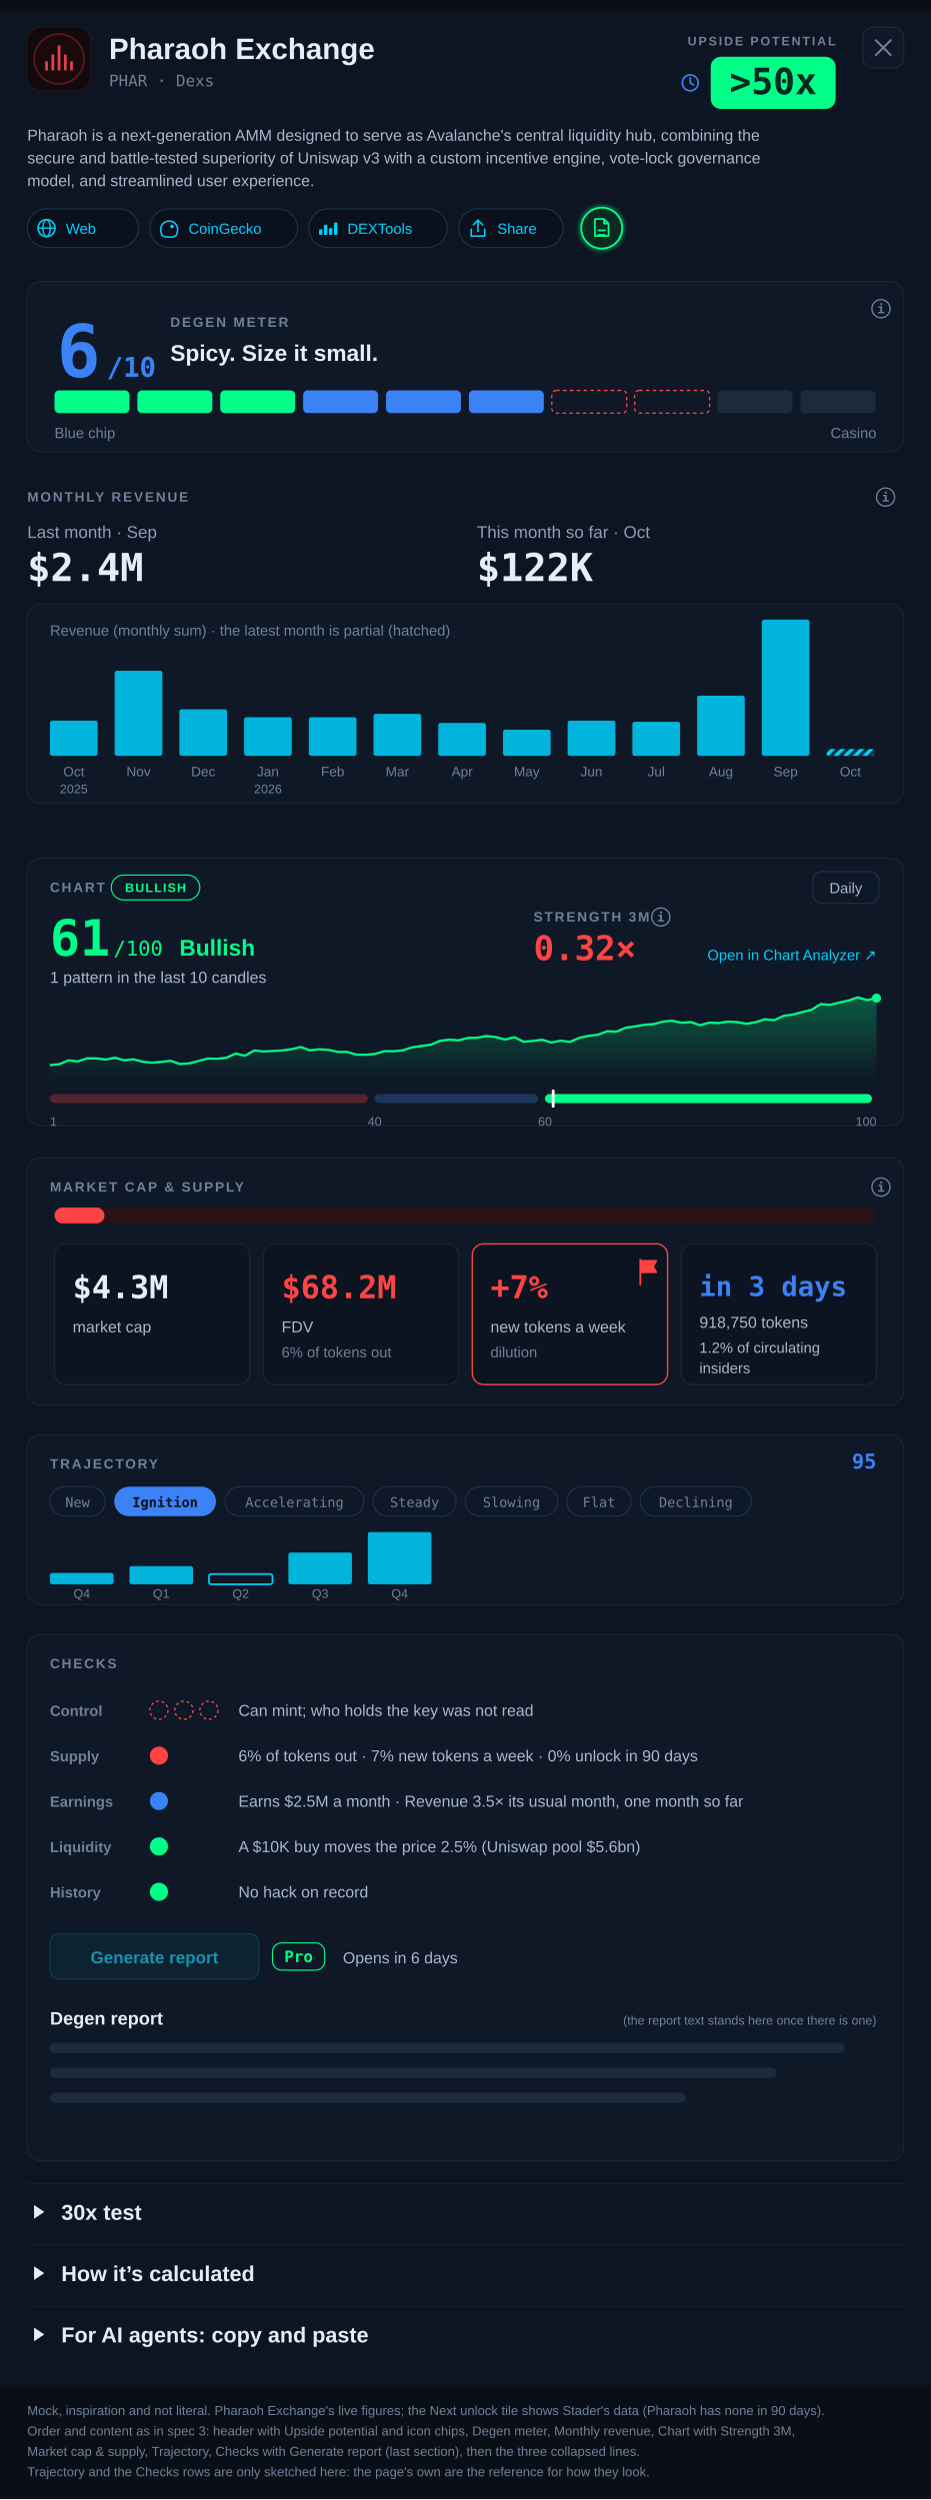
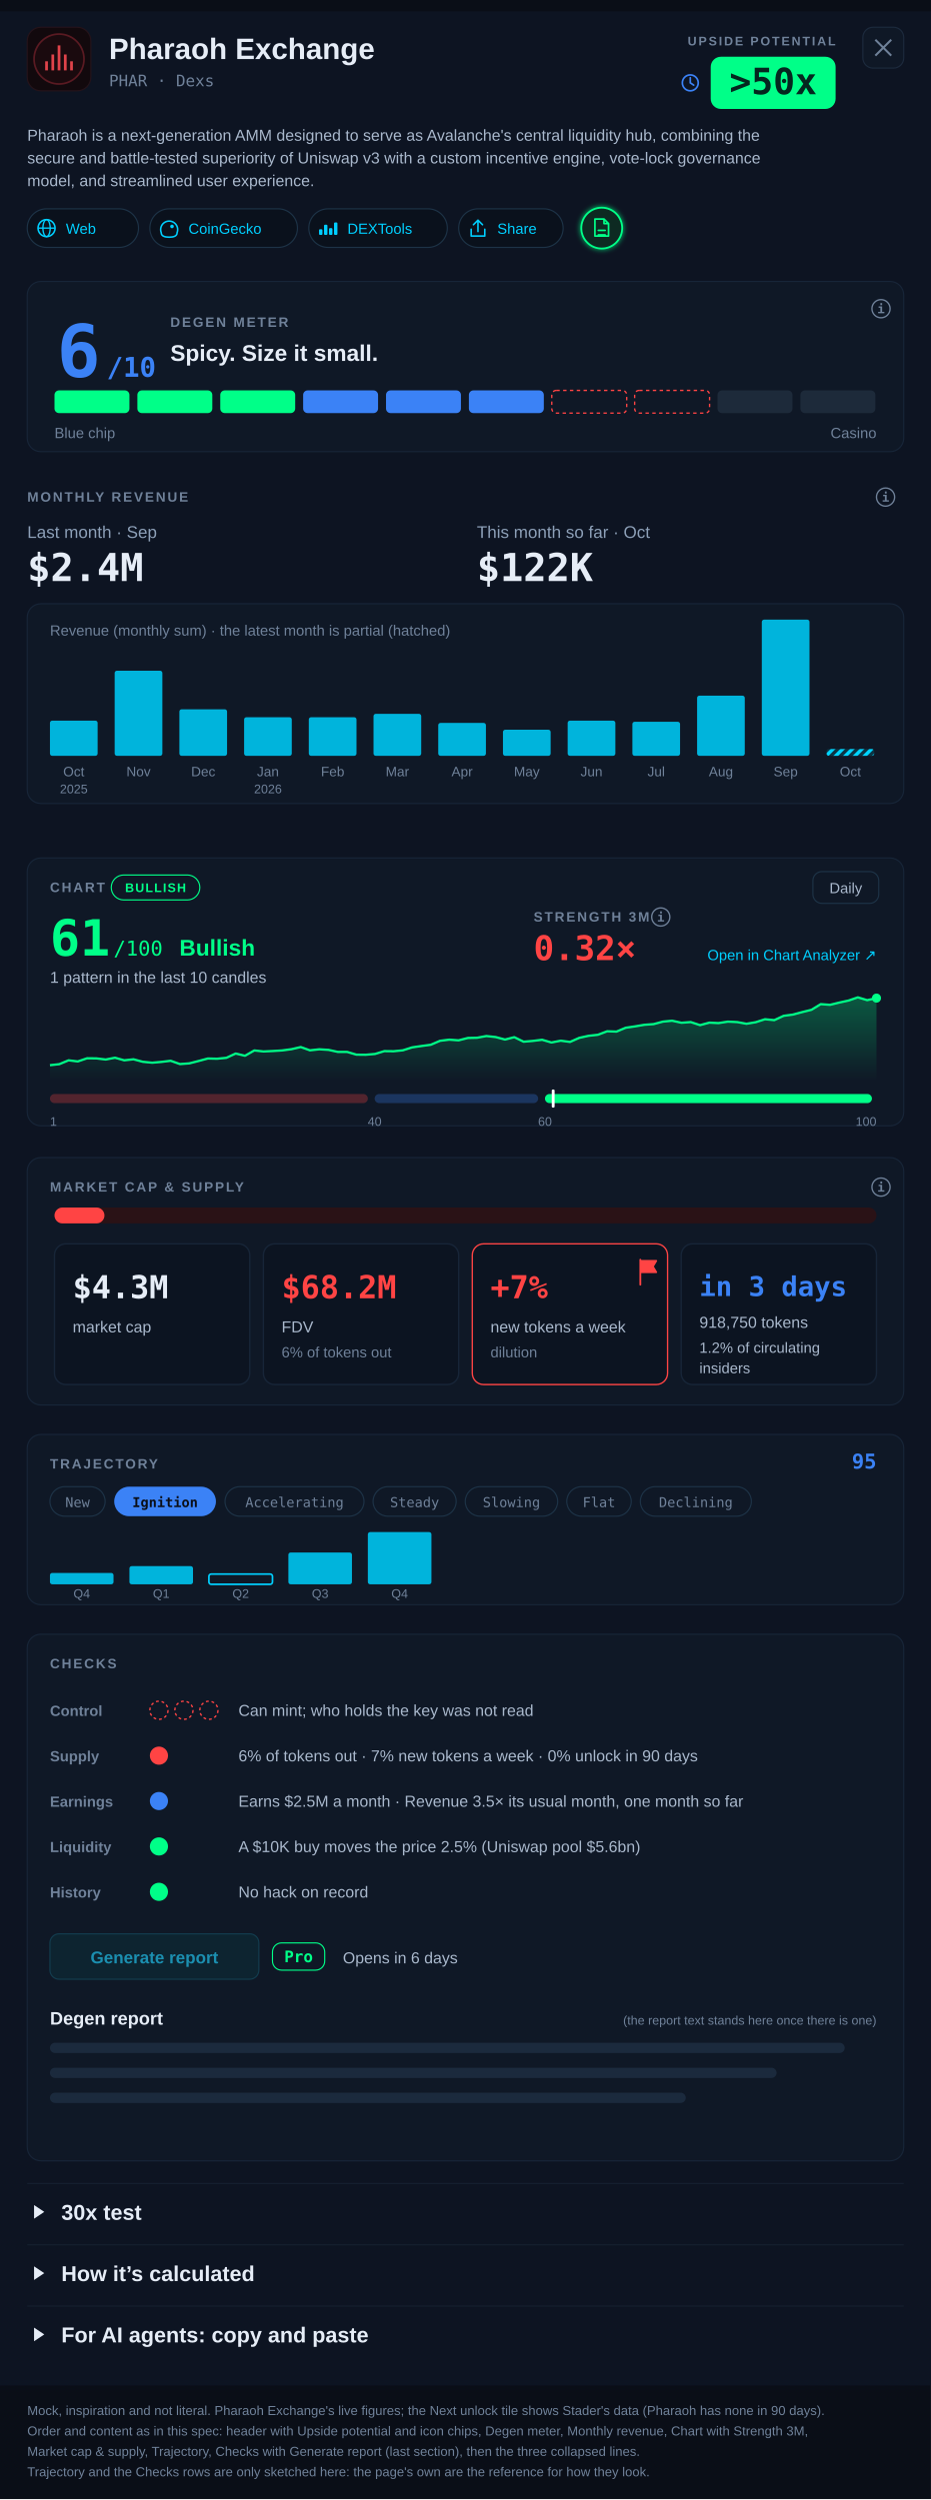
- <svg xmlns="http://www.w3.org/2000/svg" viewBox="0 0 820 2202" width="820" height="2202" role="img" aria-label="The new app detail, as spec 3 describes it">
+ <svg xmlns="http://www.w3.org/2000/svg" viewBox="0 0 820 2202" width="820" height="2202" role="img" aria-label="The new app detail, as this spec describes it">
  <rect width="820" height="2202" fill="#0a0e17" />
  <rect x="0" y="0" width="820" height="2102" fill="#0d1422" />
  <rect x="0" y="0" width="820" height="10" rx="0" fill="#0a0e17" />
  <rect x="0" y="0" width="820" height="1" fill="#0a0e17" />
  <rect x="24" y="24" width="56" height="56" rx="12" fill="#12090d" stroke="#25131a" stroke-width="1" />
  <circle cx="52" cy="52" r="22" fill="#1a0a0e" stroke="#5a1a22" stroke-width="1.5" />
  <line x1="41.0" y1="62" x2="41.0" y2="54" stroke="#e0434a" stroke-width="2.4" />
  <line x1="46.5" y1="62" x2="46.5" y2="48" stroke="#e0434a" stroke-width="2.4" />
  <line x1="52.0" y1="62" x2="52.0" y2="40" stroke="#e0434a" stroke-width="2.4" />
  <line x1="57.5" y1="62" x2="57.5" y2="48" stroke="#e0434a" stroke-width="2.4" />
  <line x1="63.0" y1="62" x2="63.0" y2="54" stroke="#e0434a" stroke-width="2.4" />
  <text x="96" y="52" font-family="IBM Plex Sans, Segoe UI, Arial, sans-serif" font-size="26" font-weight="700" fill="#e6edf7" text-anchor="start">Pharaoh Exchange</text>
  <text x="96" y="76" font-family="IBM Plex Mono, Consolas, monospace" font-size="14" font-weight="400" fill="#6f8199" text-anchor="start">PHAR · Dexs</text>
  <text x="736" y="40" font-family="IBM Plex Sans, Segoe UI, Arial, sans-serif" font-size="11" font-weight="700" fill="#6f8199" text-anchor="end" letter-spacing="1.6">UPSIDE POTENTIAL</text>
  <rect x="626" y="50" width="110" height="46" rx="9" fill="#00ff88" />
  <text x="681" y="83" font-family="IBM Plex Mono, Consolas, monospace" font-size="32" font-weight="700" fill="#04271f" text-anchor="middle">&gt;50x</text>
  <circle cx="608" cy="73" r="7" fill="none" stroke="#3b82f6" stroke-width="1.5" />
  <path d="M608 68.5V73l3 2" fill="none" stroke="#3b82f6" stroke-width="1.5" stroke-linecap="round" />
  <rect x="760" y="24" width="36" height="36" rx="9" fill="#0f1826" stroke="#1c2a3d" stroke-width="1" />
  <line x1="771" y1="35" x2="785" y2="49" stroke="#6f8199" stroke-width="1.8" />
  <line x1="785" y1="35" x2="771" y2="49" stroke="#6f8199" stroke-width="1.8" />
  <text x="24" y="124" font-family="IBM Plex Sans, Segoe UI, Arial, sans-serif" font-size="14" font-weight="400" fill="#a9b8cc" text-anchor="start">Pharaoh is a next-generation AMM designed to serve as Avalanche's central liquidity hub, combining the</text>
  <text x="24" y="144" font-family="IBM Plex Sans, Segoe UI, Arial, sans-serif" font-size="14" font-weight="400" fill="#a9b8cc" text-anchor="start">secure and battle-tested superiority of Uniswap v3 with a custom incentive engine, vote-lock governance</text>
  <text x="24" y="164" font-family="IBM Plex Sans, Segoe UI, Arial, sans-serif" font-size="14" font-weight="400" fill="#a9b8cc" text-anchor="start">model, and streamlined user experience.</text>
  <rect x="24" y="184" width="98" height="34" rx="17" fill="#0a111c" stroke="#1d3347" stroke-width="1" />
  <circle cx="41" cy="201" r="7.5" fill="none" stroke="#00cfff" stroke-width="1.4" />
  <ellipse cx="41" cy="201" rx="3.2" ry="7.5" fill="none" stroke="#00cfff" stroke-width="1.2" />
  <line x1="33.5" y1="201" x2="48.5" y2="201" stroke="#00cfff" stroke-width="1.2" />
  <text x="58" y="206" font-family="IBM Plex Sans, Segoe UI, Arial, sans-serif" font-size="13" font-weight="500" fill="#00cfff" text-anchor="start">Web</text>
  <rect x="132" y="184" width="130" height="34" rx="17" fill="#0a111c" stroke="#1d3347" stroke-width="1" />
  <path d="M142 205a7.5 7.5 0 1 1 14 0c0 3-3 4-7 4s-7-1-7-4z" fill="none" stroke="#00cfff" stroke-width="1.4" />
  <circle cx="151.5" cy="199.5" r="1.6" fill="#00cfff" />
  <text x="166" y="206" font-family="IBM Plex Sans, Segoe UI, Arial, sans-serif" font-size="13" font-weight="500" fill="#00cfff" text-anchor="start">CoinGecko</text>
  <rect x="272" y="184" width="122" height="34" rx="17" fill="#0a111c" stroke="#1d3347" stroke-width="1" />
  <rect x="281.0" y="202" width="3" height="5" rx="0.8" fill="#00cfff" />
  <rect x="285.4" y="198" width="3" height="9" rx="0.8" fill="#00cfff" />
  <rect x="289.8" y="201" width="3" height="6" rx="0.8" fill="#00cfff" />
  <rect x="294.2" y="196" width="3" height="11" rx="0.8" fill="#00cfff" />
  <text x="306" y="206" font-family="IBM Plex Sans, Segoe UI, Arial, sans-serif" font-size="13" font-weight="500" fill="#00cfff" text-anchor="start">DEXTools</text>
  <rect x="404" y="184" width="92" height="34" rx="17" fill="#0a111c" stroke="#1d3347" stroke-width="1" />
  <path d="M415 202v6h12v-6M421 204V194M417 198l4-4 4 4" fill="none" stroke="#00cfff" stroke-width="1.4" stroke-linecap="round" stroke-linejoin="round" />
  <text x="438" y="206" font-family="IBM Plex Sans, Segoe UI, Arial, sans-serif" font-size="13" font-weight="500" fill="#00cfff" text-anchor="start">Share</text>
  <circle cx="530" cy="201" r="18" fill="#0c2a22" stroke="#00ff88" stroke-width="1.6" filter="url(#glow)" />
  <path d="M524 193h8l4 4v11h-12z M532 193v4h4M527 203h6M527 207h6" fill="none" stroke="#00ff88" stroke-width="1.5" stroke-linejoin="round" stroke-linecap="round" />
  <rect x="24" y="248" width="772" height="150" rx="12" fill="#0f1826" stroke="#172538" stroke-width="1" />
  <circle cx="776" cy="272" r="8" fill="none" stroke="#6f8199" stroke-width="1.2" />
  <text x="776" y="276" font-family="IBM Plex Mono, Consolas, monospace" font-size="11" font-weight="600" fill="#6f8199" text-anchor="middle">i</text>
  <text x="50" y="332" font-family="IBM Plex Mono, Consolas, monospace" font-size="64" font-weight="700" fill="#3b82f6" text-anchor="start">6</text>
  <text x="94" y="332" font-family="IBM Plex Mono, Consolas, monospace" font-size="24" font-weight="700" fill="#3b82f6" text-anchor="start">/10</text>
  <text x="150" y="288" font-family="IBM Plex Sans, Segoe UI, Arial, sans-serif" font-size="12" font-weight="700" fill="#6f8199" text-anchor="start" letter-spacing="1.6">DEGEN METER</text>
  <text x="150" y="318" font-family="IBM Plex Sans, Segoe UI, Arial, sans-serif" font-size="20" font-weight="700" fill="#e6edf7" text-anchor="start">Spicy. Size it small.</text>
  <rect x="48" y="344" width="66" height="20" rx="4" fill="#00ff88" />
  <rect x="121" y="344" width="66" height="20" rx="4" fill="#00ff88" />
  <rect x="194" y="344" width="66" height="20" rx="4" fill="#00ff88" />
  <rect x="267" y="344" width="66" height="20" rx="4" fill="#3b82f6" />
  <rect x="340" y="344" width="66" height="20" rx="4" fill="#3b82f6" />
  <rect x="413" y="344" width="66" height="20" rx="4" fill="#3b82f6" />
  <rect x="486" y="344" width="66" height="20" rx="4" fill="none" stroke="#ff4444" stroke-width="1.2" stroke-dasharray="3 3" />
  <rect x="559" y="344" width="66" height="20" rx="4" fill="none" stroke="#ff4444" stroke-width="1.2" stroke-dasharray="3 3" />
  <rect x="632" y="344" width="66" height="20" rx="4" fill="#1d2a3a" />
  <rect x="705" y="344" width="66" height="20" rx="4" fill="#1d2a3a" />
  <text x="48" y="386" font-family="IBM Plex Sans, Segoe UI, Arial, sans-serif" font-size="13" font-weight="400" fill="#6f8199" text-anchor="start">Blue chip</text>
  <text x="772" y="386" font-family="IBM Plex Sans, Segoe UI, Arial, sans-serif" font-size="13" font-weight="400" fill="#6f8199" text-anchor="end">Casino</text>
  <text x="24" y="442" font-family="IBM Plex Sans, Segoe UI, Arial, sans-serif" font-size="12" font-weight="700" fill="#6f8199" text-anchor="start" letter-spacing="1.6">MONTHLY REVENUE</text>
  <circle cx="780" cy="438" r="8" fill="none" stroke="#6f8199" stroke-width="1.2" />
  <text x="780" y="442" font-family="IBM Plex Mono, Consolas, monospace" font-size="11" font-weight="600" fill="#6f8199" text-anchor="middle">i</text>
  <text x="24" y="474" font-family="IBM Plex Sans, Segoe UI, Arial, sans-serif" font-size="15" font-weight="400" fill="#8da0b8" text-anchor="start">Last month · Sep</text>
  <text x="24" y="512" font-family="IBM Plex Mono, Consolas, monospace" font-size="34" font-weight="700" fill="#e6edf7" text-anchor="start">$2.4M</text>
  <text x="420" y="474" font-family="IBM Plex Sans, Segoe UI, Arial, sans-serif" font-size="15" font-weight="400" fill="#8da0b8" text-anchor="start">This month so far · Oct</text>
  <text x="420" y="512" font-family="IBM Plex Mono, Consolas, monospace" font-size="34" font-weight="700" fill="#e6edf7" text-anchor="start">$122K</text>
  <rect x="24" y="532" width="772" height="176" rx="12" fill="#0f1826" stroke="#172538" stroke-width="1" />
  <text x="44" y="560" font-family="IBM Plex Sans, Segoe UI, Arial, sans-serif" font-size="13" font-weight="400" fill="#6f8199" text-anchor="start">Revenue (monthly sum) · the latest month is partial (hatched)</text>
  <defs>
    <pattern id="hatch" width="6" height="6" patternUnits="userSpaceOnUse" patternTransform="rotate(45)">
      <rect width="6" height="6" fill="#0b3a4a" />
      <rect width="3" height="6" fill="#00cfff" />
    </pattern>
    <filter id="glow" x="-50%" y="-50%" width="200%" height="200%">
      <feGaussianBlur stdDeviation="2.4" result="b" />
      <feMerge>
        <feMergeNode in="b" />
        <feMergeNode in="SourceGraphic" />
      </feMerge>
    </filter>
    <linearGradient id="area" x1="0" y1="0" x2="0" y2="1">
      <stop offset="0" stop-color="#00ff88" stop-opacity=".28" />
      <stop offset="1" stop-color="#00ff88" stop-opacity="0" />
    </linearGradient>
  </defs>
  <rect x="44" y="635" width="42" height="31" rx="2" fill="#00b4dc" />
  <text x="65" y="684" font-family="IBM Plex Sans, Segoe UI, Arial, sans-serif" font-size="12" font-weight="400" fill="#6f8199" text-anchor="middle">Oct</text>
  <rect x="101" y="591" width="42" height="75" rx="2" fill="#00b4dc" />
  <text x="122" y="684" font-family="IBM Plex Sans, Segoe UI, Arial, sans-serif" font-size="12" font-weight="400" fill="#6f8199" text-anchor="middle">Nov</text>
  <rect x="158" y="625" width="42" height="41" rx="2" fill="#00b4dc" />
  <text x="179" y="684" font-family="IBM Plex Sans, Segoe UI, Arial, sans-serif" font-size="12" font-weight="400" fill="#6f8199" text-anchor="middle">Dec</text>
  <rect x="215" y="632" width="42" height="34" rx="2" fill="#00b4dc" />
  <text x="236" y="684" font-family="IBM Plex Sans, Segoe UI, Arial, sans-serif" font-size="12" font-weight="400" fill="#6f8199" text-anchor="middle">Jan</text>
  <rect x="272" y="632" width="42" height="34" rx="2" fill="#00b4dc" />
  <text x="293" y="684" font-family="IBM Plex Sans, Segoe UI, Arial, sans-serif" font-size="12" font-weight="400" fill="#6f8199" text-anchor="middle">Feb</text>
  <rect x="329" y="629" width="42" height="37" rx="2" fill="#00b4dc" />
  <text x="350" y="684" font-family="IBM Plex Sans, Segoe UI, Arial, sans-serif" font-size="12" font-weight="400" fill="#6f8199" text-anchor="middle">Mar</text>
  <rect x="386" y="637" width="42" height="29" rx="2" fill="#00b4dc" />
  <text x="407" y="684" font-family="IBM Plex Sans, Segoe UI, Arial, sans-serif" font-size="12" font-weight="400" fill="#6f8199" text-anchor="middle">Apr</text>
  <rect x="443" y="643" width="42" height="23" rx="2" fill="#00b4dc" />
  <text x="464" y="684" font-family="IBM Plex Sans, Segoe UI, Arial, sans-serif" font-size="12" font-weight="400" fill="#6f8199" text-anchor="middle">May</text>
  <rect x="500" y="635" width="42" height="31" rx="2" fill="#00b4dc" />
  <text x="521" y="684" font-family="IBM Plex Sans, Segoe UI, Arial, sans-serif" font-size="12" font-weight="400" fill="#6f8199" text-anchor="middle">Jun</text>
  <rect x="557" y="636" width="42" height="30" rx="2" fill="#00b4dc" />
  <text x="578" y="684" font-family="IBM Plex Sans, Segoe UI, Arial, sans-serif" font-size="12" font-weight="400" fill="#6f8199" text-anchor="middle">Jul</text>
  <rect x="614" y="613" width="42" height="53" rx="2" fill="#00b4dc" />
  <text x="635" y="684" font-family="IBM Plex Sans, Segoe UI, Arial, sans-serif" font-size="12" font-weight="400" fill="#6f8199" text-anchor="middle">Aug</text>
  <rect x="671" y="546" width="42" height="120" rx="2" fill="#00b4dc" />
  <text x="692" y="684" font-family="IBM Plex Sans, Segoe UI, Arial, sans-serif" font-size="12" font-weight="400" fill="#6f8199" text-anchor="middle">Sep</text>
  <rect x="728" y="660" width="42" height="6" rx="2" fill="url(#hatch)" />
  <text x="749" y="684" font-family="IBM Plex Sans, Segoe UI, Arial, sans-serif" font-size="12" font-weight="400" fill="#6f8199" text-anchor="middle">Oct</text>
  <text x="65" y="699" font-family="IBM Plex Sans, Segoe UI, Arial, sans-serif" font-size="11" font-weight="400" fill="#6f8199" text-anchor="middle">2025</text>
  <text x="236" y="699" font-family="IBM Plex Sans, Segoe UI, Arial, sans-serif" font-size="11" font-weight="400" fill="#6f8199" text-anchor="middle">2026</text>
  <rect x="24" y="756" width="772" height="236" rx="12" fill="#0f1826" stroke="#172538" stroke-width="1" />
  <text x="44" y="786" font-family="IBM Plex Sans, Segoe UI, Arial, sans-serif" font-size="12" font-weight="700" fill="#6f8199" text-anchor="start" letter-spacing="1.6">CHART</text>
  <rect x="98" y="771" width="78" height="22" rx="11" fill="none" stroke="#00ff88" stroke-width="1" />
  <text x="137" y="786" font-family="IBM Plex Sans, Segoe UI, Arial, sans-serif" font-size="11" font-weight="700" fill="#00ff88" text-anchor="middle" letter-spacing="1">BULLISH</text>
  <rect x="716" y="768" width="58" height="28" rx="8" fill="none" stroke="#1d3347" stroke-width="1" />
  <text x="745" y="787" font-family="IBM Plex Sans, Segoe UI, Arial, sans-serif" font-size="13" font-weight="500" fill="#a9b8cc" text-anchor="middle">Daily</text>
  <text x="44" y="842" font-family="IBM Plex Mono, Consolas, monospace" font-size="44" font-weight="700" fill="#00ff88" text-anchor="start">61</text>
  <text x="100" y="842" font-family="IBM Plex Mono, Consolas, monospace" font-size="18" font-weight="500" fill="#00ff88" text-anchor="start">/100</text>
  <text x="158" y="842" font-family="IBM Plex Sans, Segoe UI, Arial, sans-serif" font-size="20" font-weight="700" fill="#00ff88" text-anchor="start">Bullish</text>
  <text x="44" y="866" font-family="IBM Plex Sans, Segoe UI, Arial, sans-serif" font-size="14" font-weight="400" fill="#a9b8cc" text-anchor="start">1 pattern in the last 10 candles</text>
  <text x="470" y="812" font-family="IBM Plex Sans, Segoe UI, Arial, sans-serif" font-size="12" font-weight="700" fill="#6f8199" text-anchor="start" letter-spacing="1.6">STRENGTH 3M</text>
  <circle cx="582" cy="808" r="8" fill="none" stroke="#6f8199" stroke-width="1.2" />
  <text x="582" y="812" font-family="IBM Plex Mono, Consolas, monospace" font-size="11" font-weight="600" fill="#6f8199" text-anchor="middle">i</text>
  <text x="470" y="846" font-family="IBM Plex Mono, Consolas, monospace" font-size="30" font-weight="700" fill="#ff4444" text-anchor="start">0.32×</text>
  <text x="772" y="846" font-family="IBM Plex Sans, Segoe UI, Arial, sans-serif" font-size="13" font-weight="500" fill="#00cfff" text-anchor="end">Open in Chart Analyzer ↗</text>
  <path d="M44.0,952 L44.0,938.6 L52.2,937.7 L60.4,934.3 L68.5,935.3 L76.7,932.5 L84.9,932.6 L93.1,933.6 L101.3,932.0 L109.4,934.3 L117.6,933.4 L125.8,935.6 L134.0,936.4 L142.2,935.7 L150.3,934.7 L158.5,937.6 L166.7,937.0 L174.9,934.9 L183.1,932.7 L191.2,932.9 L199.4,932.1 L207.6,928.3 L215.8,930.3 L224.0,925.6 L232.1,926.5 L240.3,926.1 L248.5,925.6 L256.7,924.5 L264.9,922.6 L273.0,925.5 L281.2,924.6 L289.4,925.1 L297.6,926.9 L305.8,926.9 L313.9,929.3 L322.1,929.4 L330.3,928.7 L338.5,926.2 L346.7,926.3 L354.8,925.5 L363.0,922.9 L371.2,921.7 L379.4,920.6 L387.6,917.1 L395.7,916.1 L403.9,916.7 L412.1,914.6 L420.3,914.4 L428.4,912.9 L436.6,913.8 L444.8,916.0 L453.0,913.9 L461.2,917.9 L469.3,917.2 L477.5,916.2 L485.7,918.6 L493.9,917.0 L502.1,918.1 L510.2,914.5 L518.4,912.7 L526.6,911.8 L534.8,908.7 L543.0,909.0 L551.1,905.6 L559.3,904.4 L567.5,903.0 L575.7,902.4 L583.9,900.2 L592.0,899.4 L600.2,901.2 L608.4,900.6 L616.6,903.3 L624.8,901.1 L632.9,901.5 L641.1,900.2 L649.3,900.6 L657.5,902.1 L665.7,900.7 L673.8,898.1 L682.0,898.9 L690.2,895.1 L698.4,894.0 L706.6,891.8 L714.7,889.8 L722.9,884.8 L731.1,885.4 L739.3,883.4 L747.5,881.6 L755.6,878.8 L763.8,881.3 L772.0,879.5 L772.0,952 Z" fill="url(#area)" />
  <polyline points="44.0,938.6 52.2,937.7 60.4,934.3 68.5,935.3 76.7,932.5 84.9,932.6 93.1,933.6 101.3,932.0 109.4,934.3 117.6,933.4 125.8,935.6 134.0,936.4 142.2,935.7 150.3,934.7 158.5,937.6 166.7,937.0 174.9,934.9 183.1,932.7 191.2,932.9 199.4,932.1 207.6,928.3 215.8,930.3 224.0,925.6 232.1,926.5 240.3,926.1 248.5,925.6 256.7,924.5 264.9,922.6 273.0,925.5 281.2,924.6 289.4,925.1 297.6,926.9 305.8,926.9 313.9,929.3 322.1,929.4 330.3,928.7 338.5,926.2 346.7,926.3 354.8,925.5 363.0,922.9 371.2,921.7 379.4,920.6 387.6,917.1 395.7,916.1 403.9,916.7 412.1,914.6 420.3,914.4 428.4,912.9 436.6,913.8 444.8,916.0 453.0,913.9 461.2,917.9 469.3,917.2 477.5,916.2 485.7,918.6 493.9,917.0 502.1,918.1 510.2,914.5 518.4,912.7 526.6,911.8 534.8,908.7 543.0,909.0 551.1,905.6 559.3,904.4 567.5,903.0 575.7,902.4 583.9,900.2 592.0,899.4 600.2,901.2 608.4,900.6 616.6,903.3 624.8,901.1 632.9,901.5 641.1,900.2 649.3,900.6 657.5,902.1 665.7,900.7 673.8,898.1 682.0,898.9 690.2,895.1 698.4,894.0 706.6,891.8 714.7,889.8 722.9,884.8 731.1,885.4 739.3,883.4 747.5,881.6 755.6,878.8 763.8,881.3 772.0,879.5" fill="none" stroke="#00ff88" stroke-width="2" stroke-linejoin="round" />
  <circle cx="772.0" cy="879.48" r="4" fill="#00ff88" />
  <rect x="44" y="964" width="280" height="8" rx="4" fill="#ff4444" opacity=".28" />
  <rect x="330" y="964" width="144" height="8" rx="4" fill="#3b82f6" opacity=".28" />
  <rect x="480" y="964" width="288" height="8" rx="4" fill="#00ff88" opacity="1" />
  <rect x="486" y="960" width="2.5" height="16" rx="1" fill="#ffffff" />
  <text x="44" y="992" font-family="IBM Plex Sans, Segoe UI, Arial, sans-serif" font-size="11" font-weight="400" fill="#6f8199" text-anchor="start">1</text>
  <text x="330" y="992" font-family="IBM Plex Sans, Segoe UI, Arial, sans-serif" font-size="11" font-weight="400" fill="#6f8199" text-anchor="middle">40</text>
  <text x="480" y="992" font-family="IBM Plex Sans, Segoe UI, Arial, sans-serif" font-size="11" font-weight="400" fill="#6f8199" text-anchor="middle">60</text>
  <text x="772" y="992" font-family="IBM Plex Sans, Segoe UI, Arial, sans-serif" font-size="11" font-weight="400" fill="#6f8199" text-anchor="end">100</text>
  <rect x="24" y="1020" width="772" height="218" rx="12" fill="#0f1826" stroke="#172538" stroke-width="1" />
  <text x="44" y="1050" font-family="IBM Plex Sans, Segoe UI, Arial, sans-serif" font-size="12" font-weight="700" fill="#6f8199" text-anchor="start" letter-spacing="1.6">MARKET CAP &amp; SUPPLY</text>
  <circle cx="776" cy="1046" r="8" fill="none" stroke="#6f8199" stroke-width="1.2" />
  <text x="776" y="1050" font-family="IBM Plex Mono, Consolas, monospace" font-size="11" font-weight="600" fill="#6f8199" text-anchor="middle">i</text>
  <rect x="48" y="1064" width="724" height="14" rx="7" fill="#2a1216" />
  <rect x="48" y="1064" width="44" height="14" rx="7" fill="#ff4444" />
  <rect x="48" y="1096" width="172" height="124" rx="10" fill="#0c1421" stroke="#172538" stroke-width="1.2" />
  <text x="64" y="1144" font-family="IBM Plex Mono, Consolas, monospace" font-size="28" font-weight="700" fill="#e6edf7" text-anchor="start">$4.3M</text>
  <text x="64" y="1174" font-family="IBM Plex Sans, Segoe UI, Arial, sans-serif" font-size="14" font-weight="400" fill="#a9b8cc" text-anchor="start">market cap</text>
  <rect x="232" y="1096" width="172" height="124" rx="10" fill="#0c1421" stroke="#172538" stroke-width="1.2" />
  <text x="248" y="1144" font-family="IBM Plex Mono, Consolas, monospace" font-size="28" font-weight="700" fill="#ff4444" text-anchor="start">$68.2M</text>
  <text x="248" y="1174" font-family="IBM Plex Sans, Segoe UI, Arial, sans-serif" font-size="14" font-weight="400" fill="#a9b8cc" text-anchor="start">FDV</text>
  <text x="248" y="1196" font-family="IBM Plex Sans, Segoe UI, Arial, sans-serif" font-size="13" font-weight="400" fill="#6f8199" text-anchor="start">6% of tokens out</text>
  <rect x="416" y="1096" width="172" height="124" rx="10" fill="#0c1421" stroke="#ff4444" stroke-width="1.2" />
  <path d="M564 1110v22M564 1111h14l-3 5 3 5h-14" fill="#ff4444" stroke="#ff4444" stroke-width="1.6" stroke-linejoin="round" stroke-linecap="round" />
  <text x="432" y="1144" font-family="IBM Plex Mono, Consolas, monospace" font-size="28" font-weight="700" fill="#ff4444" text-anchor="start">+7%</text>
  <text x="432" y="1174" font-family="IBM Plex Sans, Segoe UI, Arial, sans-serif" font-size="14" font-weight="400" fill="#a9b8cc" text-anchor="start">new tokens a week</text>
  <text x="432" y="1196" font-family="IBM Plex Sans, Segoe UI, Arial, sans-serif" font-size="13" font-weight="400" fill="#6f8199" text-anchor="start">dilution</text>
  <rect x="600" y="1096" width="172" height="124" rx="10" fill="#0c1421" stroke="#172538" stroke-width="1.2" />
  <text x="616" y="1142" font-family="IBM Plex Mono, Consolas, monospace" font-size="24" font-weight="700" fill="#3b82f6" text-anchor="start">in 3 days</text>
  <text x="616" y="1170" font-family="IBM Plex Sans, Segoe UI, Arial, sans-serif" font-size="14" font-weight="400" fill="#a9b8cc" text-anchor="start">918,750 tokens</text>
  <text x="616" y="1192" font-family="IBM Plex Sans, Segoe UI, Arial, sans-serif" font-size="13" font-weight="400" fill="#a9b8cc" text-anchor="start">1.2% of circulating</text>
  <text x="616" y="1210" font-family="IBM Plex Sans, Segoe UI, Arial, sans-serif" font-size="13" font-weight="400" fill="#a9b8cc" text-anchor="start">insiders</text>
  <rect x="24" y="1264" width="772" height="150" rx="12" fill="#0f1826" stroke="#172538" stroke-width="1" />
  <text x="44" y="1294" font-family="IBM Plex Sans, Segoe UI, Arial, sans-serif" font-size="12" font-weight="700" fill="#6f8199" text-anchor="start" letter-spacing="1.6">TRAJECTORY</text>
  <text x="772" y="1294" font-family="IBM Plex Mono, Consolas, monospace" font-size="18" font-weight="700" fill="#3b82f6" text-anchor="end">95</text>
  <rect x="44" y="1310" width="48.6" height="26" rx="13" fill="none" stroke="#1d3347" stroke-width="1" />
  <text x="68.3" y="1328" font-family="IBM Plex Mono, Consolas, monospace" font-size="12" font-weight="500" fill="#6f8199" text-anchor="middle">New</text>
  <rect x="100.6" y="1310" width="89.6" height="26" rx="13" fill="#3b82f6" />
  <text x="145.4" y="1328" font-family="IBM Plex Mono, Consolas, monospace" font-size="12" font-weight="700" fill="#0a0e17" text-anchor="middle">Ignition</text>
  <rect x="198.2" y="1310" width="122.4" height="26" rx="13" fill="none" stroke="#1d3347" stroke-width="1" />
  <text x="259.4" y="1328" font-family="IBM Plex Mono, Consolas, monospace" font-size="12" font-weight="500" fill="#6f8199" text-anchor="middle">Accelerating</text>
  <rect x="328.6" y="1310" width="73.2" height="26" rx="13" fill="none" stroke="#1d3347" stroke-width="1" />
  <text x="365.2" y="1328" font-family="IBM Plex Mono, Consolas, monospace" font-size="12" font-weight="500" fill="#6f8199" text-anchor="middle">Steady</text>
  <rect x="409.8" y="1310" width="81.4" height="26" rx="13" fill="none" stroke="#1d3347" stroke-width="1" />
  <text x="450.5" y="1328" font-family="IBM Plex Mono, Consolas, monospace" font-size="12" font-weight="500" fill="#6f8199" text-anchor="middle">Slowing</text>
  <rect x="499.2" y="1310" width="56.8" height="26" rx="13" fill="none" stroke="#1d3347" stroke-width="1" />
  <text x="527.6" y="1328" font-family="IBM Plex Mono, Consolas, monospace" font-size="12" font-weight="500" fill="#6f8199" text-anchor="middle">Flat</text>
  <rect x="564" y="1310" width="97.8" height="26" rx="13" fill="none" stroke="#1d3347" stroke-width="1" />
  <text x="612.9" y="1328" font-family="IBM Plex Mono, Consolas, monospace" font-size="12" font-weight="500" fill="#6f8199" text-anchor="middle">Declining</text>
  <rect x="44" y="1386" width="56" height="10" rx="2" fill="#00b4dc" />
  <text x="72" y="1408" font-family="IBM Plex Sans, Segoe UI, Arial, sans-serif" font-size="11" font-weight="400" fill="#6f8199" text-anchor="middle">Q4</text>
  <rect x="114" y="1380" width="56" height="16" rx="2" fill="#00b4dc" />
  <text x="142" y="1408" font-family="IBM Plex Sans, Segoe UI, Arial, sans-serif" font-size="11" font-weight="400" fill="#6f8199" text-anchor="middle">Q1</text>
  <rect x="184" y="1387" width="56" height="9" rx="2" fill="none" stroke="#00cfff" stroke-width="1.5" />
  <text x="212" y="1408" font-family="IBM Plex Sans, Segoe UI, Arial, sans-serif" font-size="11" font-weight="400" fill="#6f8199" text-anchor="middle">Q2</text>
  <rect x="254" y="1368" width="56" height="28" rx="2" fill="#00b4dc" />
  <text x="282" y="1408" font-family="IBM Plex Sans, Segoe UI, Arial, sans-serif" font-size="11" font-weight="400" fill="#6f8199" text-anchor="middle">Q3</text>
  <rect x="324" y="1350" width="56" height="46" rx="2" fill="#00b4dc" />
  <text x="352" y="1408" font-family="IBM Plex Sans, Segoe UI, Arial, sans-serif" font-size="11" font-weight="400" fill="#6f8199" text-anchor="middle">Q4</text>
  <rect x="24" y="1440" width="772" height="464" rx="12" fill="#0f1826" stroke="#172538" stroke-width="1" />
  <text x="44" y="1470" font-family="IBM Plex Sans, Segoe UI, Arial, sans-serif" font-size="12" font-weight="700" fill="#6f8199" text-anchor="start" letter-spacing="1.6">CHECKS</text>
  <text x="44" y="1512" font-family="IBM Plex Sans, Segoe UI, Arial, sans-serif" font-size="13" font-weight="600" fill="#6f8199" text-anchor="start">Control</text>
  <circle cx="140" cy="1507" r="8" fill="none" stroke="#ff4444" stroke-width="1.2" stroke-dasharray="2.5 2.5" />
  <circle cx="162" cy="1507" r="8" fill="none" stroke="#ff4444" stroke-width="1.2" stroke-dasharray="2.5 2.5" />
  <circle cx="184" cy="1507" r="8" fill="none" stroke="#ff4444" stroke-width="1.2" stroke-dasharray="2.5 2.5" />
  <text x="210" y="1512" font-family="IBM Plex Sans, Segoe UI, Arial, sans-serif" font-size="14" font-weight="400" fill="#a9b8cc" text-anchor="start">Can mint; who holds the key was not read</text>
  <text x="44" y="1552" font-family="IBM Plex Sans, Segoe UI, Arial, sans-serif" font-size="13" font-weight="600" fill="#6f8199" text-anchor="start">Supply</text>
  <circle cx="140" cy="1547" r="8" fill="#ff4444" />
  <text x="210" y="1552" font-family="IBM Plex Sans, Segoe UI, Arial, sans-serif" font-size="14" font-weight="400" fill="#a9b8cc" text-anchor="start">6% of tokens out · 7% new tokens a week · 0% unlock in 90 days</text>
  <text x="44" y="1592" font-family="IBM Plex Sans, Segoe UI, Arial, sans-serif" font-size="13" font-weight="600" fill="#6f8199" text-anchor="start">Earnings</text>
  <circle cx="140" cy="1587" r="8" fill="#3b82f6" />
  <text x="210" y="1592" font-family="IBM Plex Sans, Segoe UI, Arial, sans-serif" font-size="14" font-weight="400" fill="#a9b8cc" text-anchor="start">Earns $2.5M a month · Revenue 3.5× its usual month, one month so far</text>
  <text x="44" y="1632" font-family="IBM Plex Sans, Segoe UI, Arial, sans-serif" font-size="13" font-weight="600" fill="#6f8199" text-anchor="start">Liquidity</text>
  <circle cx="140" cy="1627" r="8" fill="#00ff88" />
  <text x="210" y="1632" font-family="IBM Plex Sans, Segoe UI, Arial, sans-serif" font-size="14" font-weight="400" fill="#a9b8cc" text-anchor="start">A $10K buy moves the price 2.5% (Uniswap pool $5.6bn)</text>
  <text x="44" y="1672" font-family="IBM Plex Sans, Segoe UI, Arial, sans-serif" font-size="13" font-weight="600" fill="#6f8199" text-anchor="start">History</text>
  <circle cx="140" cy="1667" r="8" fill="#00ff88" />
  <text x="210" y="1672" font-family="IBM Plex Sans, Segoe UI, Arial, sans-serif" font-size="14" font-weight="400" fill="#a9b8cc" text-anchor="start">No hack on record</text>
  <rect x="44" y="1704" width="184" height="40" rx="8" fill="#0d2430" stroke="#123d4f" stroke-width="1" />
  <text x="136" y="1730" font-family="IBM Plex Sans, Segoe UI, Arial, sans-serif" font-size="15" font-weight="700" fill="#1b8fb0" text-anchor="middle">Generate report</text>
  <rect x="240" y="1712" width="46" height="24" rx="8" fill="none" stroke="#00ff88" stroke-width="1" />
  <text x="263" y="1729" font-family="IBM Plex Mono, Consolas, monospace" font-size="14" font-weight="700" fill="#00ff88" text-anchor="middle">Pro</text>
  <text x="302" y="1730" font-family="IBM Plex Sans, Segoe UI, Arial, sans-serif" font-size="14" font-weight="400" fill="#a9b8cc" text-anchor="start">Opens in 6 days</text>
  <text x="44" y="1784" font-family="IBM Plex Sans, Segoe UI, Arial, sans-serif" font-size="16" font-weight="700" fill="#e6edf7" text-anchor="start">Degen report</text>
  <text x="772" y="1784" font-family="IBM Plex Sans, Segoe UI, Arial, sans-serif" font-size="11" font-weight="400" fill="#6f8199" text-anchor="end">(the report text stands here once there is one)</text>
  <rect x="44" y="1800" width="700" height="9" rx="4.5" fill="#1b2a3d" />
  <rect x="44" y="1822" width="640" height="9" rx="4.5" fill="#1b2a3d" />
  <rect x="44" y="1844" width="560" height="9" rx="4.5" fill="#1b2a3d" />
  <line x1="24" y1="1924" x2="796" y2="1924" stroke="#14202f" stroke-width="1" />
  <path d="M30 1943l9 6-9 6z" fill="#e6edf7" />
  <text x="54" y="1956" font-family="IBM Plex Sans, Segoe UI, Arial, sans-serif" font-size="19" font-weight="700" fill="#e6edf7" text-anchor="start">30x test</text>
  <line x1="24" y1="1978" x2="796" y2="1978" stroke="#14202f" stroke-width="1" />
  <path d="M30 1997l9 6-9 6z" fill="#e6edf7" />
  <text x="54" y="2010" font-family="IBM Plex Sans, Segoe UI, Arial, sans-serif" font-size="19" font-weight="700" fill="#e6edf7" text-anchor="start">How it’s calculated</text>
  <line x1="24" y1="2032" x2="796" y2="2032" stroke="#14202f" stroke-width="1" />
  <path d="M30 2051l9 6-9 6z" fill="#e6edf7" />
  <text x="54" y="2064" font-family="IBM Plex Sans, Segoe UI, Arial, sans-serif" font-size="19" font-weight="700" fill="#e6edf7" text-anchor="start">For AI agents: copy and paste</text>
  <text x="24" y="2128" font-family="IBM Plex Sans, Segoe UI, Arial, sans-serif" font-size="11.5" font-weight="400" fill="#6f8199" text-anchor="start">Mock, inspiration and not literal. Pharaoh Exchange's live figures; the Next unlock tile shows Stader's data (Pharaoh has none in 90 days).</text>
-   <text x="24" y="2146" font-family="IBM Plex Sans, Segoe UI, Arial, sans-serif" font-size="11.5" font-weight="400" fill="#6f8199" text-anchor="start">Order and content as in spec 3: header with Upside potential and icon chips, Degen meter, Monthly revenue, Chart with Strength 3M,</text>
+   <text x="24" y="2146" font-family="IBM Plex Sans, Segoe UI, Arial, sans-serif" font-size="11.5" font-weight="400" fill="#6f8199" text-anchor="start">Order and content as in this spec: header with Upside potential and icon chips, Degen meter, Monthly revenue, Chart with Strength 3M,</text>
  <text x="24" y="2164" font-family="IBM Plex Sans, Segoe UI, Arial, sans-serif" font-size="11.5" font-weight="400" fill="#6f8199" text-anchor="start">Market cap &amp; supply, Trajectory, Checks with Generate report (last section), then the three collapsed lines.</text>
  <text x="24" y="2182" font-family="IBM Plex Sans, Segoe UI, Arial, sans-serif" font-size="11.5" font-weight="400" fill="#6f8199" text-anchor="start">Trajectory and the Checks rows are only sketched here: the page's own are the reference for how they look.</text>
</svg>
